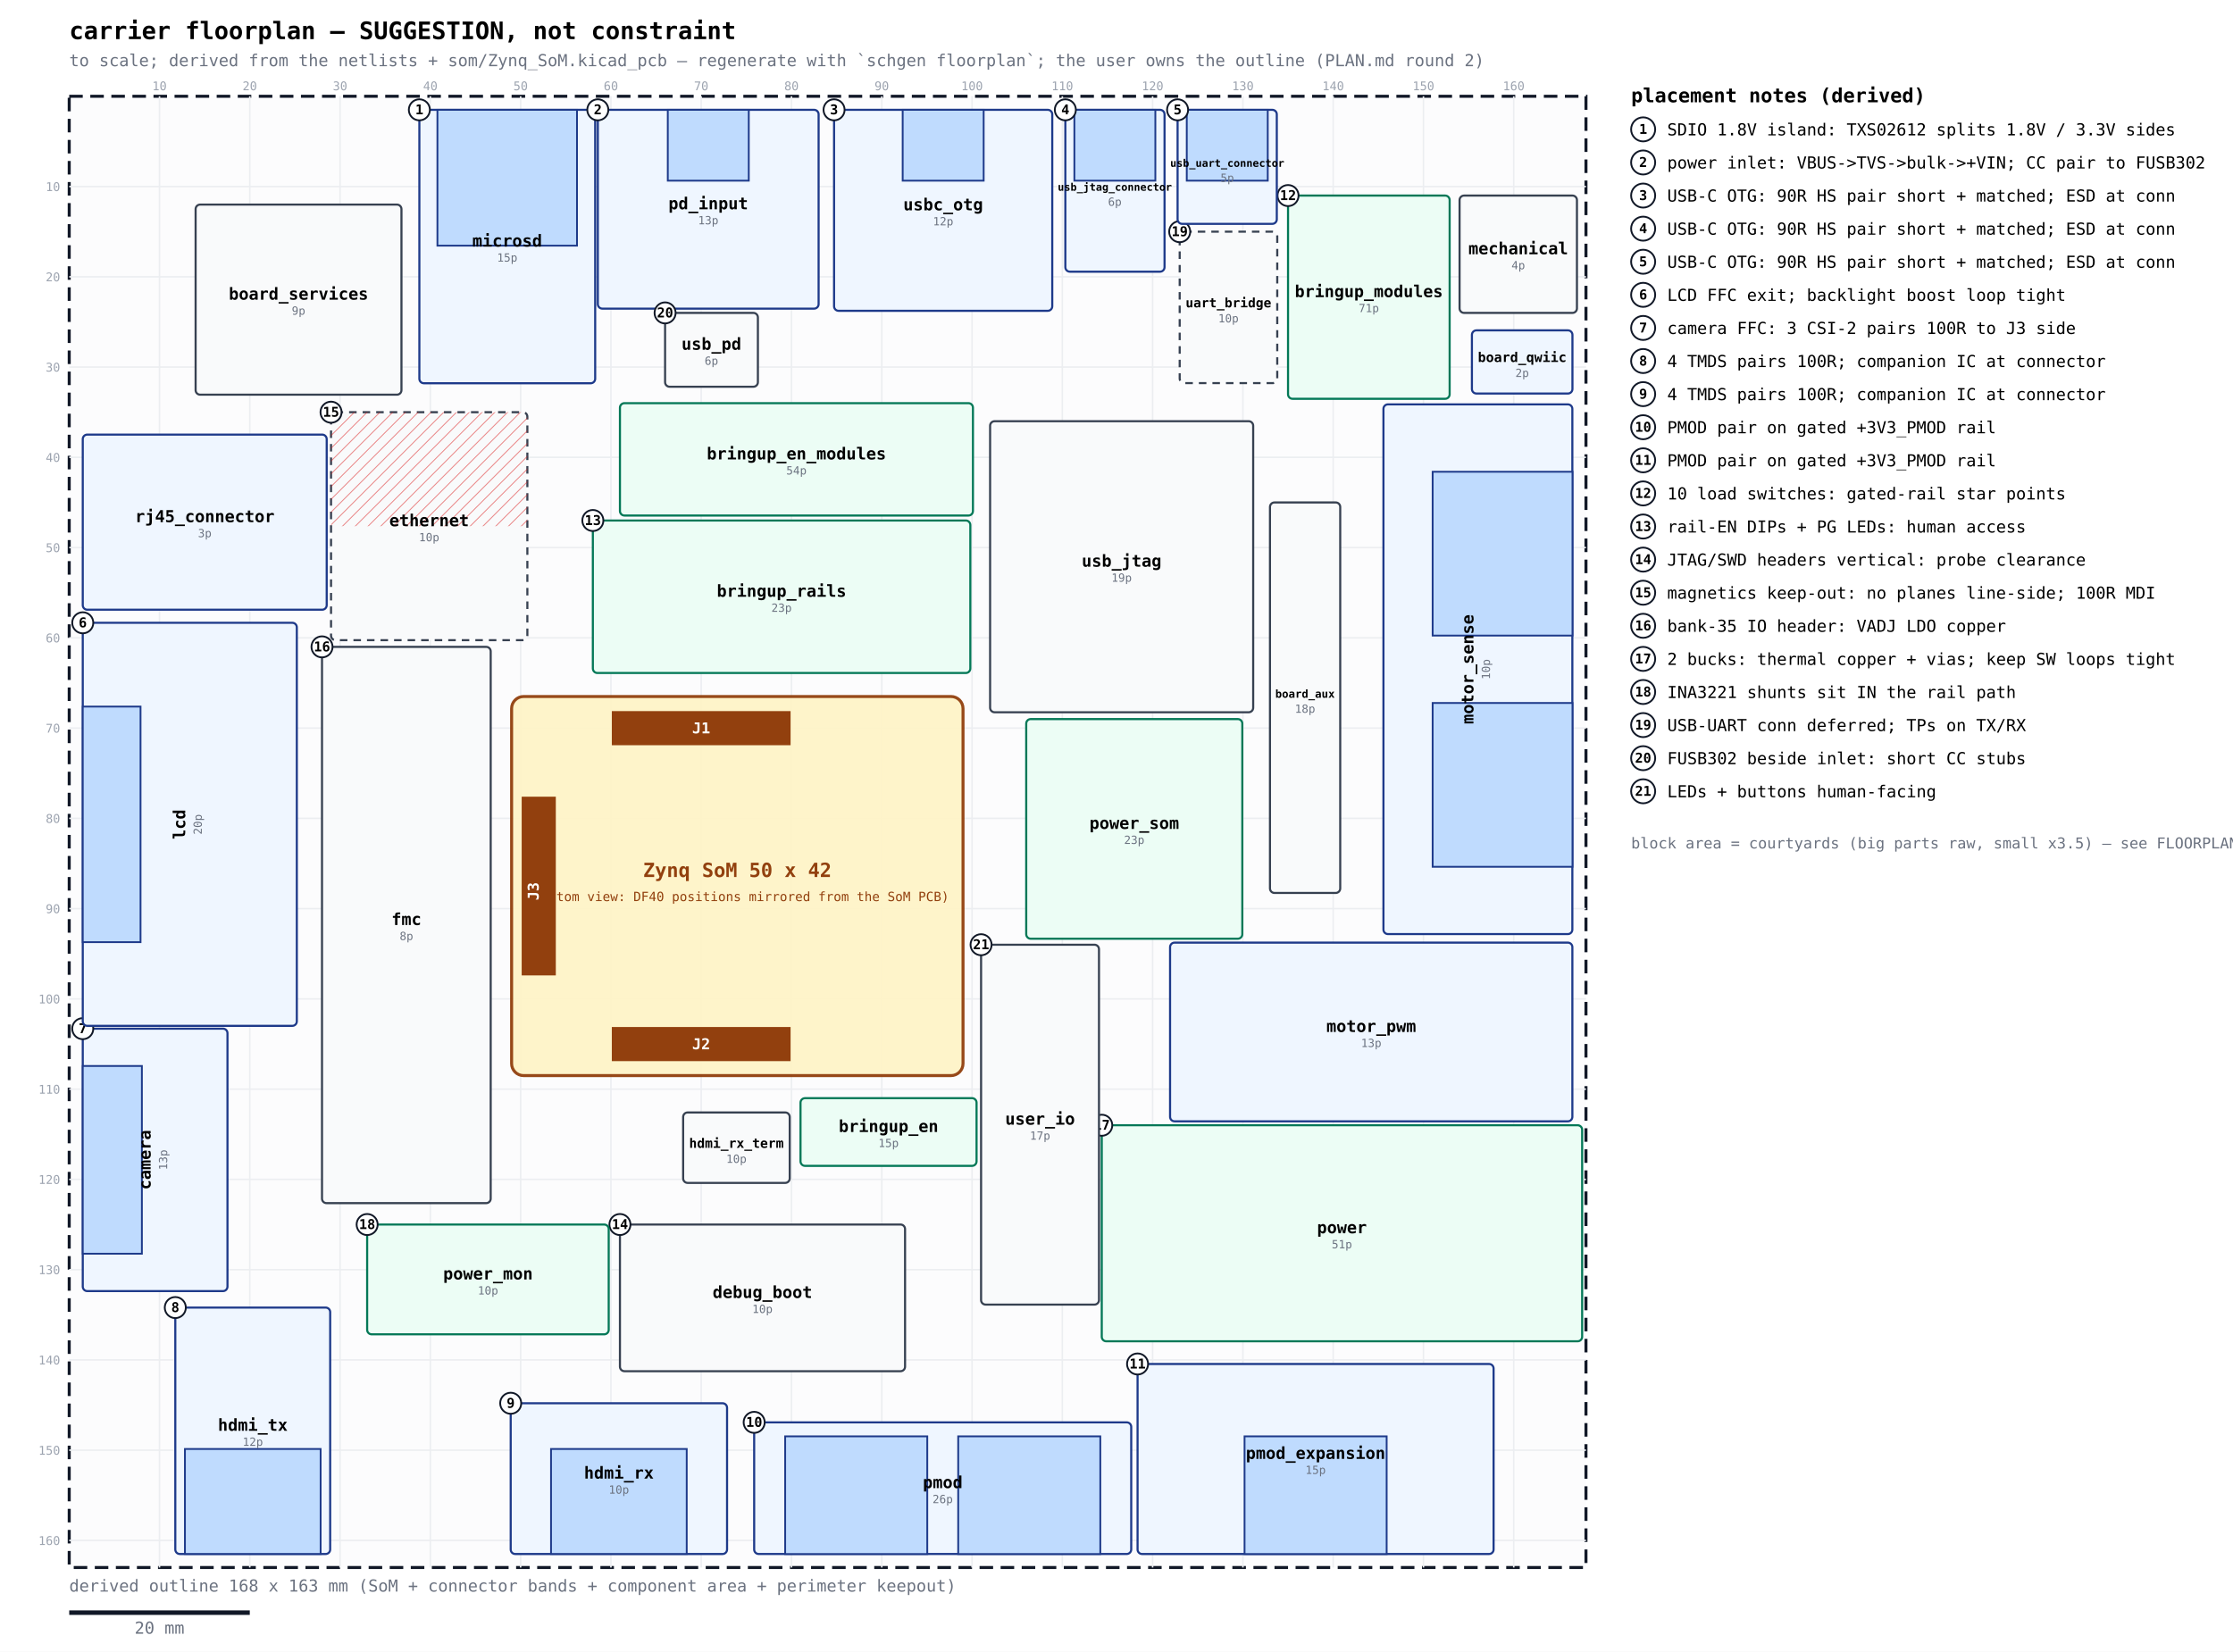
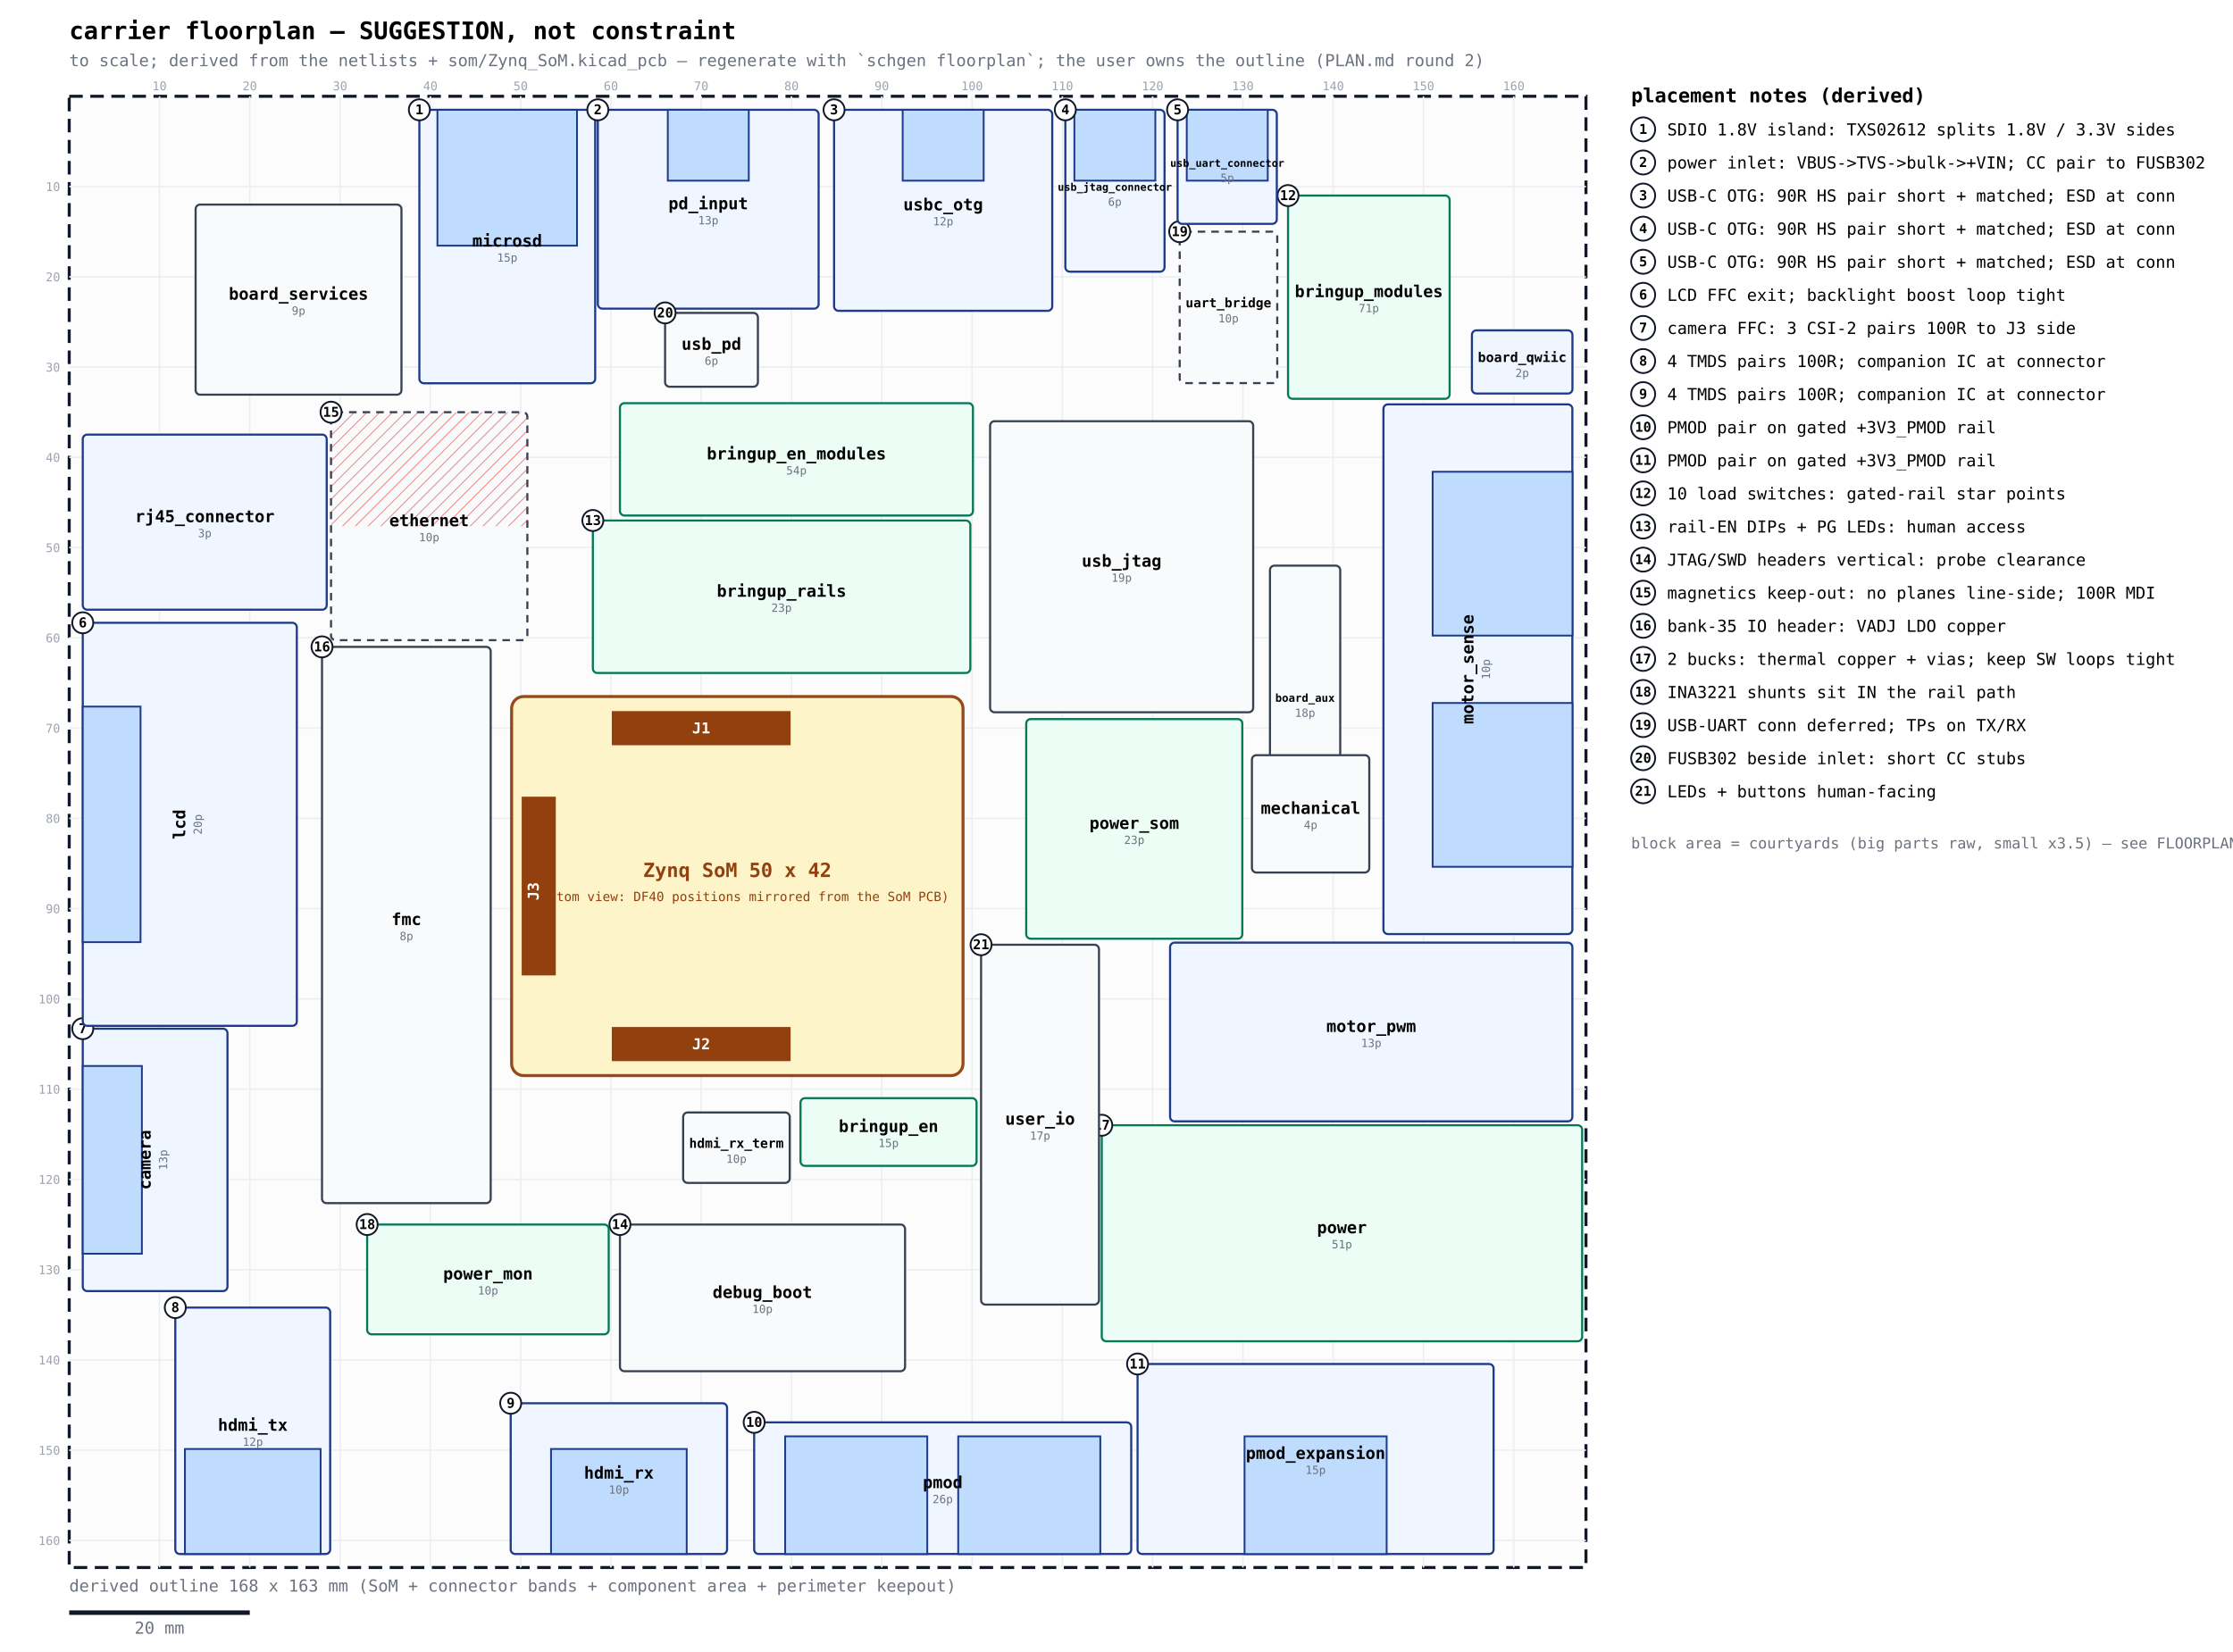
<svg xmlns="http://www.w3.org/2000/svg" viewBox="0 0 1484 1098" font-family="ui-monospace, SFMono-Regular, Menlo, monospace" font-size="11">
  <defs>
    <pattern id="keepout" width="6" height="6" patternUnits="userSpaceOnUse" patternTransform="rotate(45)">
      <line x1="0" y1="0" x2="0" y2="6" stroke="#dc2626" stroke-width="1.2" />
    </pattern>
  </defs>
  <rect width="1484" height="1098" fill="white" />
  <text x="46.0" y="26" font-size="16" font-weight="bold">carrier floorplan — SUGGESTION, not constraint</text>
  <text x="46.0" y="44" fill="#6b7280">to scale; derived from the netlists + som/Zynq_SoM.kicad_pcb — regenerate with `schgen floorplan`; the user owns the outline (PLAN.md round 2)</text>
  <rect x="46.0" y="64.0" width="1008" height="978" fill="#fcfcfd" stroke="#111827" stroke-width="2" stroke-dasharray="9,5" />
  <line x1="106.0" y1="64.0" x2="106.0" y2="1042.0" stroke="#eceef1" stroke-width="1" />
  <text x="106.0" y="60.0" fill="#9ca3af" font-size="8" text-anchor="middle">10</text>
  <line x1="166.0" y1="64.0" x2="166.0" y2="1042.0" stroke="#eceef1" stroke-width="1" />
  <text x="166.0" y="60.0" fill="#9ca3af" font-size="8" text-anchor="middle">20</text>
  <line x1="226.0" y1="64.0" x2="226.0" y2="1042.0" stroke="#eceef1" stroke-width="1" />
  <text x="226.0" y="60.0" fill="#9ca3af" font-size="8" text-anchor="middle">30</text>
  <line x1="286.0" y1="64.0" x2="286.0" y2="1042.0" stroke="#eceef1" stroke-width="1" />
  <text x="286.0" y="60.0" fill="#9ca3af" font-size="8" text-anchor="middle">40</text>
  <line x1="346.0" y1="64.0" x2="346.0" y2="1042.0" stroke="#eceef1" stroke-width="1" />
  <text x="346.0" y="60.0" fill="#9ca3af" font-size="8" text-anchor="middle">50</text>
  <line x1="406.0" y1="64.0" x2="406.0" y2="1042.0" stroke="#eceef1" stroke-width="1" />
  <text x="406.0" y="60.0" fill="#9ca3af" font-size="8" text-anchor="middle">60</text>
  <line x1="466.0" y1="64.0" x2="466.0" y2="1042.0" stroke="#eceef1" stroke-width="1" />
  <text x="466.0" y="60.0" fill="#9ca3af" font-size="8" text-anchor="middle">70</text>
  <line x1="526.0" y1="64.0" x2="526.0" y2="1042.0" stroke="#eceef1" stroke-width="1" />
  <text x="526.0" y="60.0" fill="#9ca3af" font-size="8" text-anchor="middle">80</text>
  <line x1="586.0" y1="64.0" x2="586.0" y2="1042.0" stroke="#eceef1" stroke-width="1" />
  <text x="586.0" y="60.0" fill="#9ca3af" font-size="8" text-anchor="middle">90</text>
  <line x1="646.0" y1="64.0" x2="646.0" y2="1042.0" stroke="#eceef1" stroke-width="1" />
  <text x="646.0" y="60.0" fill="#9ca3af" font-size="8" text-anchor="middle">100</text>
  <line x1="706.0" y1="64.0" x2="706.0" y2="1042.0" stroke="#eceef1" stroke-width="1" />
  <text x="706.0" y="60.0" fill="#9ca3af" font-size="8" text-anchor="middle">110</text>
  <line x1="766.0" y1="64.0" x2="766.0" y2="1042.0" stroke="#eceef1" stroke-width="1" />
  <text x="766.0" y="60.0" fill="#9ca3af" font-size="8" text-anchor="middle">120</text>
  <line x1="826.0" y1="64.0" x2="826.0" y2="1042.0" stroke="#eceef1" stroke-width="1" />
  <text x="826.0" y="60.0" fill="#9ca3af" font-size="8" text-anchor="middle">130</text>
  <line x1="886.0" y1="64.0" x2="886.0" y2="1042.0" stroke="#eceef1" stroke-width="1" />
  <text x="886.0" y="60.0" fill="#9ca3af" font-size="8" text-anchor="middle">140</text>
  <line x1="946.0" y1="64.0" x2="946.0" y2="1042.0" stroke="#eceef1" stroke-width="1" />
  <text x="946.0" y="60.0" fill="#9ca3af" font-size="8" text-anchor="middle">150</text>
  <line x1="1006.0" y1="64.0" x2="1006.0" y2="1042.0" stroke="#eceef1" stroke-width="1" />
  <text x="1006.0" y="60.0" fill="#9ca3af" font-size="8" text-anchor="middle">160</text>
  <line x1="46.0" y1="124.0" x2="1054.0" y2="124.0" stroke="#eceef1" stroke-width="1" />
  <text x="40.0" y="127.0" fill="#9ca3af" font-size="8" text-anchor="end">10</text>
  <line x1="46.0" y1="184.0" x2="1054.0" y2="184.0" stroke="#eceef1" stroke-width="1" />
  <text x="40.0" y="187.0" fill="#9ca3af" font-size="8" text-anchor="end">20</text>
  <line x1="46.0" y1="244.0" x2="1054.0" y2="244.0" stroke="#eceef1" stroke-width="1" />
  <text x="40.0" y="247.0" fill="#9ca3af" font-size="8" text-anchor="end">30</text>
  <line x1="46.0" y1="304.0" x2="1054.0" y2="304.0" stroke="#eceef1" stroke-width="1" />
  <text x="40.0" y="307.0" fill="#9ca3af" font-size="8" text-anchor="end">40</text>
  <line x1="46.0" y1="364.0" x2="1054.0" y2="364.0" stroke="#eceef1" stroke-width="1" />
  <text x="40.0" y="367.0" fill="#9ca3af" font-size="8" text-anchor="end">50</text>
  <line x1="46.0" y1="424.0" x2="1054.0" y2="424.0" stroke="#eceef1" stroke-width="1" />
  <text x="40.0" y="427.0" fill="#9ca3af" font-size="8" text-anchor="end">60</text>
  <line x1="46.0" y1="484.0" x2="1054.0" y2="484.0" stroke="#eceef1" stroke-width="1" />
  <text x="40.0" y="487.0" fill="#9ca3af" font-size="8" text-anchor="end">70</text>
  <line x1="46.0" y1="544.0" x2="1054.0" y2="544.0" stroke="#eceef1" stroke-width="1" />
  <text x="40.0" y="547.0" fill="#9ca3af" font-size="8" text-anchor="end">80</text>
  <line x1="46.0" y1="604.0" x2="1054.0" y2="604.0" stroke="#eceef1" stroke-width="1" />
  <text x="40.0" y="607.0" fill="#9ca3af" font-size="8" text-anchor="end">90</text>
  <line x1="46.0" y1="664.0" x2="1054.0" y2="664.0" stroke="#eceef1" stroke-width="1" />
  <text x="40.0" y="667.0" fill="#9ca3af" font-size="8" text-anchor="end">100</text>
  <line x1="46.0" y1="724.0" x2="1054.0" y2="724.0" stroke="#eceef1" stroke-width="1" />
  <text x="40.0" y="727.0" fill="#9ca3af" font-size="8" text-anchor="end">110</text>
  <line x1="46.0" y1="784.0" x2="1054.0" y2="784.0" stroke="#eceef1" stroke-width="1" />
  <text x="40.0" y="787.0" fill="#9ca3af" font-size="8" text-anchor="end">120</text>
  <line x1="46.0" y1="844.0" x2="1054.0" y2="844.0" stroke="#eceef1" stroke-width="1" />
  <text x="40.0" y="847.0" fill="#9ca3af" font-size="8" text-anchor="end">130</text>
  <line x1="46.0" y1="904.0" x2="1054.0" y2="904.0" stroke="#eceef1" stroke-width="1" />
  <text x="40.0" y="907.0" fill="#9ca3af" font-size="8" text-anchor="end">140</text>
  <line x1="46.0" y1="964.0" x2="1054.0" y2="964.0" stroke="#eceef1" stroke-width="1" />
  <text x="40.0" y="967.0" fill="#9ca3af" font-size="8" text-anchor="end">150</text>
  <line x1="46.0" y1="1024.0" x2="1054.0" y2="1024.0" stroke="#eceef1" stroke-width="1" />
  <text x="40.0" y="1027.0" fill="#9ca3af" font-size="8" text-anchor="end">160</text>
  <text x="46.0" y="1058.0" fill="#6b7280">derived outline 168 x 163 mm (SoM + connector bands + component area + perimeter keepout)</text>
-   <rect x="844.0" y="334.0" width="46.68" height="259.584" rx="3" fill="#f9fafb" stroke="#374151" stroke-width="1.4" />
-   <text x="867.3" y="463.8" text-anchor="middle" font-size="7.3" font-weight="bold">board_aux</text>
-   <text x="867.3" y="473.8" text-anchor="middle" font-size="7.5" fill="#6b7280">18p</text>
+   <rect x="844.0" y="376.0" width="46.68" height="181.098" rx="3" fill="#f9fafb" stroke="#374151" stroke-width="1.4" />
+   <text x="867.3" y="466.5" text-anchor="middle" font-size="7.3" font-weight="bold">board_aux</text>
+   <text x="867.3" y="476.5" text-anchor="middle" font-size="7.5" fill="#6b7280">18p</text>
  <rect x="978.2" y="219.6" width="66.811" height="41.999" rx="3" fill="#eff6ff" stroke="#1e3a8a" stroke-width="1.4" />
  <text x="1011.6" y="240.6" text-anchor="middle" font-size="8.9" font-weight="bold">board_qwiic</text>
  <text x="1011.6" y="250.6" text-anchor="middle" font-size="7.5" fill="#6b7280">2p</text>
  <rect x="130.0" y="136.0" width="136.8" height="126.36" rx="3" fill="#f9fafb" stroke="#374151" stroke-width="1.4" />
  <text x="198.4" y="199.2" text-anchor="middle" font-size="11.0" font-weight="bold">board_services</text>
  <text x="198.4" y="209.2" text-anchor="middle" font-size="7.5" fill="#6b7280">9p</text>
  <rect x="532.0" y="730.0" width="117" height="45" rx="3" fill="#ecfdf5" stroke="#047857" stroke-width="1.4" />
  <text x="590.5" y="752.5" text-anchor="middle" font-size="11.0" font-weight="bold">bringup_en</text>
  <text x="590.5" y="762.5" text-anchor="middle" font-size="7.5" fill="#6b7280">15p</text>
  <rect x="412.0" y="268.0" width="234.6" height="74.7" rx="3" fill="#ecfdf5" stroke="#047857" stroke-width="1.4" />
  <text x="529.3" y="305.4" text-anchor="middle" font-size="11.0" font-weight="bold">bringup_en_modules</text>
  <text x="529.3" y="315.4" text-anchor="middle" font-size="7.5" fill="#6b7280">54p</text>
  <rect x="856.0" y="130.0" width="107.4" height="135.096" rx="3" fill="#ecfdf5" stroke="#047857" stroke-width="1.4" />
  <text x="909.7" y="197.5" text-anchor="middle" font-size="10.9" font-weight="bold">bringup_modules</text>
  <text x="909.7" y="207.5" text-anchor="middle" font-size="7.5" fill="#6b7280">71p</text>
  <circle cx="856" cy="130" r="7" fill="white" stroke="#111827" stroke-width="1.2" />
  <text x="856" y="133" text-anchor="middle" font-size="9" font-weight="bold">12</text>
  <rect x="394.0" y="346.0" width="250.86" height="101.364" rx="3" fill="#ecfdf5" stroke="#047857" stroke-width="1.4" />
  <text x="519.4" y="396.7" text-anchor="middle" font-size="11.0" font-weight="bold">bringup_rails</text>
  <text x="519.4" y="406.7" text-anchor="middle" font-size="7.5" fill="#6b7280">23p</text>
  <circle cx="394" cy="346" r="7" fill="white" stroke="#111827" stroke-width="1.2" />
  <text x="394" y="349" text-anchor="middle" font-size="9" font-weight="bold">13</text>
  <rect x="55.0" y="683.8" width="96.181" height="174.451" rx="3" fill="#eff6ff" stroke="#1e3a8a" stroke-width="1.4" />
  <rect x="55.0" y="708.6" width="39.3" height="124.8" fill="#bfdbfe" stroke="#1e3a8a" stroke-width="1.2" />
  <text x="100.1" y="771.0" text-anchor="middle" font-size="11.0" font-weight="bold" transform="rotate(-90 100.1 771.0)">camera</text>
  <text x="111.1" y="771.0" text-anchor="middle" font-size="7.5" fill="#6b7280" transform="rotate(-90 111.1 771.0)">13p</text>
  <circle cx="55" cy="683.8" r="7" fill="white" stroke="#111827" stroke-width="1.2" />
  <text x="55" y="686.8" text-anchor="middle" font-size="9" font-weight="bold">7</text>
  <rect x="412.0" y="814.0" width="189.48" height="97.5" rx="3" fill="#f9fafb" stroke="#374151" stroke-width="1.4" />
  <text x="506.7" y="862.8" text-anchor="middle" font-size="11.0" font-weight="bold">debug_boot</text>
  <text x="506.7" y="872.8" text-anchor="middle" font-size="7.5" fill="#6b7280">10p</text>
  <circle cx="412" cy="814" r="7" fill="white" stroke="#111827" stroke-width="1.2" />
  <text x="412" y="817" text-anchor="middle" font-size="9" font-weight="bold">14</text>
  <rect x="220.0" y="274.0" width="130.47" height="151.546" rx="3" fill="#f9fafb" stroke="#374151" stroke-width="1.4" stroke-dasharray="5,4" />
  <rect x="220" y="274" width="130.47" height="75.773" fill="url(#keepout)" opacity="0.5" />
  <text x="285.2" y="349.8" text-anchor="middle" font-size="11.0" font-weight="bold">ethernet</text>
  <text x="285.2" y="359.8" text-anchor="middle" font-size="7.5" fill="#6b7280">10p</text>
  <circle cx="220" cy="274" r="7" fill="white" stroke="#111827" stroke-width="1.2" />
  <text x="220" y="277" text-anchor="middle" font-size="9" font-weight="bold">15</text>
  <rect x="214.0" y="430.0" width="112.11" height="369.78" rx="3" fill="#f9fafb" stroke="#374151" stroke-width="1.4" />
  <text x="270.1" y="614.9" text-anchor="middle" font-size="11.0" font-weight="bold">fmc</text>
  <text x="270.1" y="624.9" text-anchor="middle" font-size="7.5" fill="#6b7280">8p</text>
  <circle cx="214" cy="430" r="7" fill="white" stroke="#111827" stroke-width="1.2" />
  <text x="214" y="433" text-anchor="middle" font-size="9" font-weight="bold">16</text>
  <rect x="339.4" y="932.8" width="143.787" height="100.216" rx="3" fill="#eff6ff" stroke="#1e3a8a" stroke-width="1.4" />
  <rect x="366.2" y="963.2" width="90.18" height="69.78" fill="#bfdbfe" stroke="#1e3a8a" stroke-width="1.2" />
  <text x="411.3" y="982.9" text-anchor="middle" font-size="11.0" font-weight="bold">hdmi_rx</text>
  <text x="411.3" y="992.9" text-anchor="middle" font-size="7.5" fill="#6b7280">10p</text>
  <circle cx="339.4" cy="932.8" r="7" fill="white" stroke="#111827" stroke-width="1.2" />
  <text x="339.4" y="935.8" text-anchor="middle" font-size="9" font-weight="bold">9</text>
  <rect x="454.0" y="739.5" width="70.83" height="46.83" rx="3" fill="#f9fafb" stroke="#374151" stroke-width="1.4" />
  <text x="489.4" y="763.0" text-anchor="middle" font-size="8.7" font-weight="bold">hdmi_rx_term</text>
  <text x="489.4" y="773.0" text-anchor="middle" font-size="7.5" fill="#6b7280">10p</text>
  <rect x="116.5" y="869.2" width="102.928" height="163.816" rx="3" fill="#eff6ff" stroke="#1e3a8a" stroke-width="1.4" />
  <rect x="122.9" y="963.2" width="90.18" height="69.78" fill="#bfdbfe" stroke="#1e3a8a" stroke-width="1.2" />
  <text x="168.0" y="951.1" text-anchor="middle" font-size="11.0" font-weight="bold">hdmi_tx</text>
  <text x="168.0" y="961.1" text-anchor="middle" font-size="7.5" fill="#6b7280">12p</text>
  <circle cx="116.5" cy="869.2" r="7" fill="white" stroke="#111827" stroke-width="1.2" />
  <text x="116.5" y="872.2" text-anchor="middle" font-size="9" font-weight="bold">8</text>
  <rect x="55.0" y="414.0" width="142.26" height="267.93" rx="3" fill="#eff6ff" stroke="#1e3a8a" stroke-width="1.4" />
  <rect x="55.0" y="469.7" width="38.4" height="156.6" fill="#bfdbfe" stroke="#1e3a8a" stroke-width="1.2" />
  <text x="123.1" y="548.0" text-anchor="middle" font-size="11.0" font-weight="bold" transform="rotate(-90 123.1 548.0)">lcd</text>
  <text x="134.1" y="548.0" text-anchor="middle" font-size="7.5" fill="#6b7280" transform="rotate(-90 134.1 548.0)">20p</text>
  <circle cx="55" cy="414" r="7" fill="white" stroke="#111827" stroke-width="1.2" />
  <text x="55" y="417" text-anchor="middle" font-size="9" font-weight="bold">6</text>
-   <rect x="970.0" y="130.0" width="78" height="78" rx="3" fill="#f9fafb" stroke="#374151" stroke-width="1.4" />
-   <text x="1009.0" y="169.0" text-anchor="middle" font-size="11.0" font-weight="bold">mechanical</text>
-   <text x="1009.0" y="179.0" text-anchor="middle" font-size="7.5" fill="#6b7280">4p</text>
+   <rect x="832.0" y="502.0" width="78" height="78" rx="3" fill="#f9fafb" stroke="#374151" stroke-width="1.4" />
+   <text x="871.0" y="541.0" text-anchor="middle" font-size="11.0" font-weight="bold">mechanical</text>
+   <text x="871.0" y="551.0" text-anchor="middle" font-size="7.5" fill="#6b7280">4p</text>
  <rect x="278.7" y="73.0" width="116.846" height="181.78" rx="3" fill="#eff6ff" stroke="#1e3a8a" stroke-width="1.4" />
  <rect x="290.7" y="73.0" width="92.76" height="90.3" fill="#bfdbfe" stroke="#1e3a8a" stroke-width="1.2" />
  <text x="337.1" y="163.9" text-anchor="middle" font-size="11.0" font-weight="bold">microsd</text>
  <text x="337.1" y="173.9" text-anchor="middle" font-size="7.5" fill="#6b7280">15p</text>
  <circle cx="278.7" cy="73" r="7" fill="white" stroke="#111827" stroke-width="1.2" />
  <text x="278.7" y="76" text-anchor="middle" font-size="9" font-weight="bold">1</text>
  <rect x="777.6" y="626.6" width="267.361" height="118.8" rx="3" fill="#eff6ff" stroke="#1e3a8a" stroke-width="1.4" />
  <text x="911.3" y="686.0" text-anchor="middle" font-size="11.0" font-weight="bold">motor_pwm</text>
  <text x="911.3" y="696.0" text-anchor="middle" font-size="7.5" fill="#6b7280">13p</text>
  <rect x="919.4" y="268.8" width="125.55" height="352.124" rx="3" fill="#eff6ff" stroke="#1e3a8a" stroke-width="1.4" />
  <rect x="952.1" y="313.6" width="92.94" height="108.9" fill="#bfdbfe" stroke="#1e3a8a" stroke-width="1.2" />
  <rect x="952.1" y="467.3" width="92.94" height="108.9" fill="#bfdbfe" stroke="#1e3a8a" stroke-width="1.2" />
  <text x="979.2" y="444.9" text-anchor="middle" font-size="11.0" font-weight="bold" transform="rotate(-90 979.2 444.9)">motor_sense</text>
  <text x="990.2" y="444.9" text-anchor="middle" font-size="7.5" fill="#6b7280" transform="rotate(-90 990.2 444.9)">10p</text>
  <rect x="397.3" y="73.0" width="146.732" height="132.158" rx="3" fill="#eff6ff" stroke="#1e3a8a" stroke-width="1.4" />
  <rect x="443.8" y="73.0" width="53.82" height="47.1" fill="#bfdbfe" stroke="#1e3a8a" stroke-width="1.2" />
  <text x="470.7" y="139.1" text-anchor="middle" font-size="11.0" font-weight="bold">pd_input</text>
  <text x="470.7" y="149.1" text-anchor="middle" font-size="7.5" fill="#6b7280">13p</text>
  <circle cx="397.3" cy="73" r="7" fill="white" stroke="#111827" stroke-width="1.2" />
  <text x="397.3" y="76" text-anchor="middle" font-size="9" font-weight="bold">2</text>
  <rect x="501.2" y="945.5" width="250.59" height="87.504" rx="3" fill="#eff6ff" stroke="#1e3a8a" stroke-width="1.4" />
  <rect x="521.8" y="954.8" width="94.44" height="78.24" fill="#bfdbfe" stroke="#1e3a8a" stroke-width="1.2" />
  <rect x="636.8" y="954.8" width="94.44" height="78.24" fill="#bfdbfe" stroke="#1e3a8a" stroke-width="1.2" />
  <text x="626.5" y="989.2" text-anchor="middle" font-size="11.0" font-weight="bold">pmod</text>
  <text x="626.5" y="999.2" text-anchor="middle" font-size="7.5" fill="#6b7280">26p</text>
  <circle cx="501.2" cy="945.5" r="7" fill="white" stroke="#111827" stroke-width="1.2" />
  <text x="501.2" y="948.5" text-anchor="middle" font-size="9" font-weight="bold">10</text>
  <rect x="756.0" y="906.7" width="236.61" height="126.318" rx="3" fill="#eff6ff" stroke="#1e3a8a" stroke-width="1.4" />
  <rect x="827.1" y="954.8" width="94.44" height="78.24" fill="#bfdbfe" stroke="#1e3a8a" stroke-width="1.2" />
  <text x="874.3" y="969.8" text-anchor="middle" font-size="11.0" font-weight="bold">pmod_expansion</text>
  <text x="874.3" y="979.8" text-anchor="middle" font-size="7.5" fill="#6b7280">15p</text>
  <circle cx="756" cy="906.7" r="7" fill="white" stroke="#111827" stroke-width="1.2" />
  <text x="756" y="909.7" text-anchor="middle" font-size="9" font-weight="bold">11</text>
  <rect x="732.2" y="748.0" width="319.262" height="143.609" rx="3" fill="#ecfdf5" stroke="#047857" stroke-width="1.4" />
  <text x="891.8" y="819.8" text-anchor="middle" font-size="11.0" font-weight="bold">power</text>
  <text x="891.8" y="829.8" text-anchor="middle" font-size="7.5" fill="#6b7280">51p</text>
  <circle cx="732.2" cy="748" r="7" fill="white" stroke="#111827" stroke-width="1.2" />
  <text x="732.2" y="751" text-anchor="middle" font-size="9" font-weight="bold">17</text>
  <rect x="244.0" y="814.0" width="160.539" height="72.981" rx="3" fill="#ecfdf5" stroke="#047857" stroke-width="1.4" />
  <text x="324.3" y="850.5" text-anchor="middle" font-size="11.0" font-weight="bold">power_mon</text>
  <text x="324.3" y="860.5" text-anchor="middle" font-size="7.5" fill="#6b7280">10p</text>
  <circle cx="244" cy="814" r="7" fill="white" stroke="#111827" stroke-width="1.2" />
  <text x="244" y="817" text-anchor="middle" font-size="9" font-weight="bold">18</text>
  <rect x="682.0" y="478.0" width="143.609" height="146.01" rx="3" fill="#ecfdf5" stroke="#047857" stroke-width="1.4" />
  <text x="753.8" y="551.0" text-anchor="middle" font-size="11.0" font-weight="bold">power_som</text>
  <text x="753.8" y="561.0" text-anchor="middle" font-size="7.5" fill="#6b7280">23p</text>
  <rect x="55.0" y="288.9" width="162.12" height="116.4" rx="3" fill="#eff6ff" stroke="#1e3a8a" stroke-width="1.4" />
  <text x="136.1" y="347.1" text-anchor="middle" font-size="11.0" font-weight="bold">rj45_connector</text>
  <text x="136.1" y="357.1" text-anchor="middle" font-size="7.5" fill="#6b7280">3p</text>
  <rect x="784.0" y="154.0" width="64.83" height="100.68" rx="3" fill="#f9fafb" stroke="#374151" stroke-width="1.4" stroke-dasharray="5,4" />
  <text x="816.4" y="204.3" text-anchor="middle" font-size="8.6" font-weight="bold">uart_bridge</text>
  <text x="816.4" y="214.3" text-anchor="middle" font-size="7.5" fill="#6b7280">10p</text>
  <circle cx="784" cy="154" r="7" fill="white" stroke="#111827" stroke-width="1.2" />
  <text x="784" y="157" text-anchor="middle" font-size="9" font-weight="bold">19</text>
  <rect x="658.0" y="280.0" width="174.841" height="193.476" rx="3" fill="#f9fafb" stroke="#374151" stroke-width="1.4" />
  <text x="745.4" y="376.7" text-anchor="middle" font-size="11.0" font-weight="bold">usb_jtag</text>
  <text x="745.4" y="386.7" text-anchor="middle" font-size="7.5" fill="#6b7280">19p</text>
  <rect x="708.0" y="73.0" width="65.929" height="107.605" rx="3" fill="#eff6ff" stroke="#1e3a8a" stroke-width="1.4" />
  <rect x="714.0" y="73.0" width="53.82" height="47.1" fill="#bfdbfe" stroke="#1e3a8a" stroke-width="1.2" />
  <text x="740.9" y="126.8" text-anchor="middle" font-size="7.0" font-weight="bold">usb_jtag_connector</text>
  <text x="740.9" y="136.8" text-anchor="middle" font-size="7.5" fill="#6b7280">6p</text>
  <circle cx="708" cy="73" r="7" fill="white" stroke="#111827" stroke-width="1.2" />
  <text x="708" y="76" text-anchor="middle" font-size="9" font-weight="bold">4</text>
  <rect x="442.0" y="208.0" width="61.68" height="49.08" rx="3" fill="#f9fafb" stroke="#374151" stroke-width="1.4" />
  <text x="472.8" y="232.5" text-anchor="middle" font-size="11.0" font-weight="bold">usb_pd</text>
  <text x="472.8" y="242.5" text-anchor="middle" font-size="7.5" fill="#6b7280">6p</text>
  <circle cx="442" cy="208" r="7" fill="white" stroke="#111827" stroke-width="1.2" />
  <text x="442" y="211" text-anchor="middle" font-size="9" font-weight="bold">20</text>
  <rect x="782.6" y="73.0" width="65.929" height="75.805" rx="3" fill="#eff6ff" stroke="#1e3a8a" stroke-width="1.4" />
  <rect x="788.7" y="73.0" width="53.82" height="47.1" fill="#bfdbfe" stroke="#1e3a8a" stroke-width="1.2" />
  <text x="815.6" y="110.9" text-anchor="middle" font-size="7.0" font-weight="bold">usb_uart_connector</text>
  <text x="815.6" y="120.9" text-anchor="middle" font-size="7.5" fill="#6b7280">5p</text>
  <circle cx="782.6" cy="73" r="7" fill="white" stroke="#111827" stroke-width="1.2" />
  <text x="782.6" y="76" text-anchor="middle" font-size="9" font-weight="bold">5</text>
  <rect x="554.3" y="73.0" width="145.008" height="133.609" rx="3" fill="#eff6ff" stroke="#1e3a8a" stroke-width="1.4" />
  <rect x="599.9" y="73.0" width="53.82" height="47.1" fill="#bfdbfe" stroke="#1e3a8a" stroke-width="1.2" />
  <text x="626.8" y="139.8" text-anchor="middle" font-size="11.0" font-weight="bold">usbc_otg</text>
  <text x="626.8" y="149.8" text-anchor="middle" font-size="7.5" fill="#6b7280">12p</text>
  <circle cx="554.3" cy="73" r="7" fill="white" stroke="#111827" stroke-width="1.2" />
  <text x="554.3" y="76" text-anchor="middle" font-size="9" font-weight="bold">3</text>
  <rect x="652.0" y="628.0" width="78.36" height="239.22" rx="3" fill="#f9fafb" stroke="#374151" stroke-width="1.4" />
  <text x="691.2" y="747.6" text-anchor="middle" font-size="11.0" font-weight="bold">user_io</text>
  <text x="691.2" y="757.6" text-anchor="middle" font-size="7.5" fill="#6b7280">17p</text>
  <circle cx="652" cy="628" r="7" fill="white" stroke="#111827" stroke-width="1.2" />
  <text x="652" y="631" text-anchor="middle" font-size="9" font-weight="bold">21</text>
  <rect x="340.0" y="463.0" width="300" height="252" rx="8" fill="#fef3c7" stroke="#92400e" stroke-width="2" opacity="0.95" />
  <text x="490" y="583" text-anchor="middle" font-size="13" font-weight="bold" fill="#92400e">Zynq SoM 50 x 42</text>
  <text x="490" y="599" text-anchor="middle" font-size="8.5" fill="#92400e">(bottom view: DF40 positions mirrored from the SoM PCB)</text>
  <rect x="406.6" y="472.7" width="118.8" height="22.68" fill="#92400e" />
  <text x="466.0" y="487.5" text-anchor="middle" font-size="10" font-weight="bold" fill="white">J1</text>
  <rect x="406.6" y="682.7" width="118.8" height="22.68" fill="#92400e" />
  <text x="466.0" y="697.5" text-anchor="middle" font-size="10" font-weight="bold" fill="white">J2</text>
  <rect x="346.7" y="529.6" width="22.68" height="118.8" fill="#92400e" />
  <text x="358.0" y="592.5" text-anchor="middle" font-size="10" font-weight="bold" fill="white" transform="rotate(-90 358.0 592.5)">J3</text>
  <line x1="46.0" y1="1072.0" x2="166.0" y2="1072.0" stroke="#111827" stroke-width="3" />
  <text x="106.0" y="1086.0" text-anchor="middle" fill="#6b7280">20 mm</text>
  <text x="1084" y="68" font-size="13" font-weight="bold">placement notes (derived)</text>
  <circle cx="1092" cy="86" r="8" fill="white" stroke="#111827" stroke-width="1.2" />
  <text x="1092" y="89" text-anchor="middle" font-size="9" font-weight="bold">1</text>
  <text x="1108" y="90">SDIO 1.8V island: TXS02612 splits 1.8V / 3.3V sides</text>
  <circle cx="1092" cy="108" r="8" fill="white" stroke="#111827" stroke-width="1.2" />
  <text x="1092" y="111" text-anchor="middle" font-size="9" font-weight="bold">2</text>
  <text x="1108" y="112">power inlet: VBUS-&gt;TVS-&gt;bulk-&gt;+VIN; CC pair to FUSB302</text>
  <circle cx="1092" cy="130" r="8" fill="white" stroke="#111827" stroke-width="1.2" />
  <text x="1092" y="133" text-anchor="middle" font-size="9" font-weight="bold">3</text>
  <text x="1108" y="134">USB-C OTG: 90R HS pair short + matched; ESD at conn</text>
  <circle cx="1092" cy="152" r="8" fill="white" stroke="#111827" stroke-width="1.2" />
  <text x="1092" y="155" text-anchor="middle" font-size="9" font-weight="bold">4</text>
  <text x="1108" y="156">USB-C OTG: 90R HS pair short + matched; ESD at conn</text>
  <circle cx="1092" cy="174" r="8" fill="white" stroke="#111827" stroke-width="1.2" />
  <text x="1092" y="177" text-anchor="middle" font-size="9" font-weight="bold">5</text>
  <text x="1108" y="178">USB-C OTG: 90R HS pair short + matched; ESD at conn</text>
  <circle cx="1092" cy="196" r="8" fill="white" stroke="#111827" stroke-width="1.2" />
  <text x="1092" y="199" text-anchor="middle" font-size="9" font-weight="bold">6</text>
  <text x="1108" y="200">LCD FFC exit; backlight boost loop tight</text>
  <circle cx="1092" cy="218" r="8" fill="white" stroke="#111827" stroke-width="1.2" />
  <text x="1092" y="221" text-anchor="middle" font-size="9" font-weight="bold">7</text>
  <text x="1108" y="222">camera FFC: 3 CSI-2 pairs 100R to J3 side</text>
  <circle cx="1092" cy="240" r="8" fill="white" stroke="#111827" stroke-width="1.2" />
  <text x="1092" y="243" text-anchor="middle" font-size="9" font-weight="bold">8</text>
  <text x="1108" y="244">4 TMDS pairs 100R; companion IC at connector</text>
  <circle cx="1092" cy="262" r="8" fill="white" stroke="#111827" stroke-width="1.2" />
  <text x="1092" y="265" text-anchor="middle" font-size="9" font-weight="bold">9</text>
  <text x="1108" y="266">4 TMDS pairs 100R; companion IC at connector</text>
  <circle cx="1092" cy="284" r="8" fill="white" stroke="#111827" stroke-width="1.2" />
  <text x="1092" y="287" text-anchor="middle" font-size="9" font-weight="bold">10</text>
  <text x="1108" y="288">PMOD pair on gated +3V3_PMOD rail</text>
  <circle cx="1092" cy="306" r="8" fill="white" stroke="#111827" stroke-width="1.2" />
  <text x="1092" y="309" text-anchor="middle" font-size="9" font-weight="bold">11</text>
  <text x="1108" y="310">PMOD pair on gated +3V3_PMOD rail</text>
  <circle cx="1092" cy="328" r="8" fill="white" stroke="#111827" stroke-width="1.2" />
  <text x="1092" y="331" text-anchor="middle" font-size="9" font-weight="bold">12</text>
  <text x="1108" y="332">10 load switches: gated-rail star points</text>
  <circle cx="1092" cy="350" r="8" fill="white" stroke="#111827" stroke-width="1.2" />
  <text x="1092" y="353" text-anchor="middle" font-size="9" font-weight="bold">13</text>
  <text x="1108" y="354">rail-EN DIPs + PG LEDs: human access</text>
  <circle cx="1092" cy="372" r="8" fill="white" stroke="#111827" stroke-width="1.2" />
  <text x="1092" y="375" text-anchor="middle" font-size="9" font-weight="bold">14</text>
  <text x="1108" y="376">JTAG/SWD headers vertical: probe clearance</text>
  <circle cx="1092" cy="394" r="8" fill="white" stroke="#111827" stroke-width="1.2" />
  <text x="1092" y="397" text-anchor="middle" font-size="9" font-weight="bold">15</text>
  <text x="1108" y="398">magnetics keep-out: no planes line-side; 100R MDI</text>
  <circle cx="1092" cy="416" r="8" fill="white" stroke="#111827" stroke-width="1.2" />
  <text x="1092" y="419" text-anchor="middle" font-size="9" font-weight="bold">16</text>
  <text x="1108" y="420">bank-35 IO header: VADJ LDO copper</text>
  <circle cx="1092" cy="438" r="8" fill="white" stroke="#111827" stroke-width="1.2" />
  <text x="1092" y="441" text-anchor="middle" font-size="9" font-weight="bold">17</text>
  <text x="1108" y="442">2 bucks: thermal copper + vias; keep SW loops tight</text>
  <circle cx="1092" cy="460" r="8" fill="white" stroke="#111827" stroke-width="1.2" />
  <text x="1092" y="463" text-anchor="middle" font-size="9" font-weight="bold">18</text>
  <text x="1108" y="464">INA3221 shunts sit IN the rail path</text>
  <circle cx="1092" cy="482" r="8" fill="white" stroke="#111827" stroke-width="1.2" />
  <text x="1092" y="485" text-anchor="middle" font-size="9" font-weight="bold">19</text>
  <text x="1108" y="486">USB-UART conn deferred; TPs on TX/RX</text>
  <circle cx="1092" cy="504" r="8" fill="white" stroke="#111827" stroke-width="1.2" />
  <text x="1092" y="507" text-anchor="middle" font-size="9" font-weight="bold">20</text>
  <text x="1108" y="508">FUSB302 beside inlet: short CC stubs</text>
  <circle cx="1092" cy="526" r="8" fill="white" stroke="#111827" stroke-width="1.2" />
  <text x="1092" y="529" text-anchor="middle" font-size="9" font-weight="bold">21</text>
  <text x="1108" y="530">LEDs + buttons human-facing</text>
  <text x="1084" y="564" fill="#6b7280" font-size="10">block area = courtyards (big parts raw, small x3.5) — see FLOORPLAN.md</text>
</svg>
